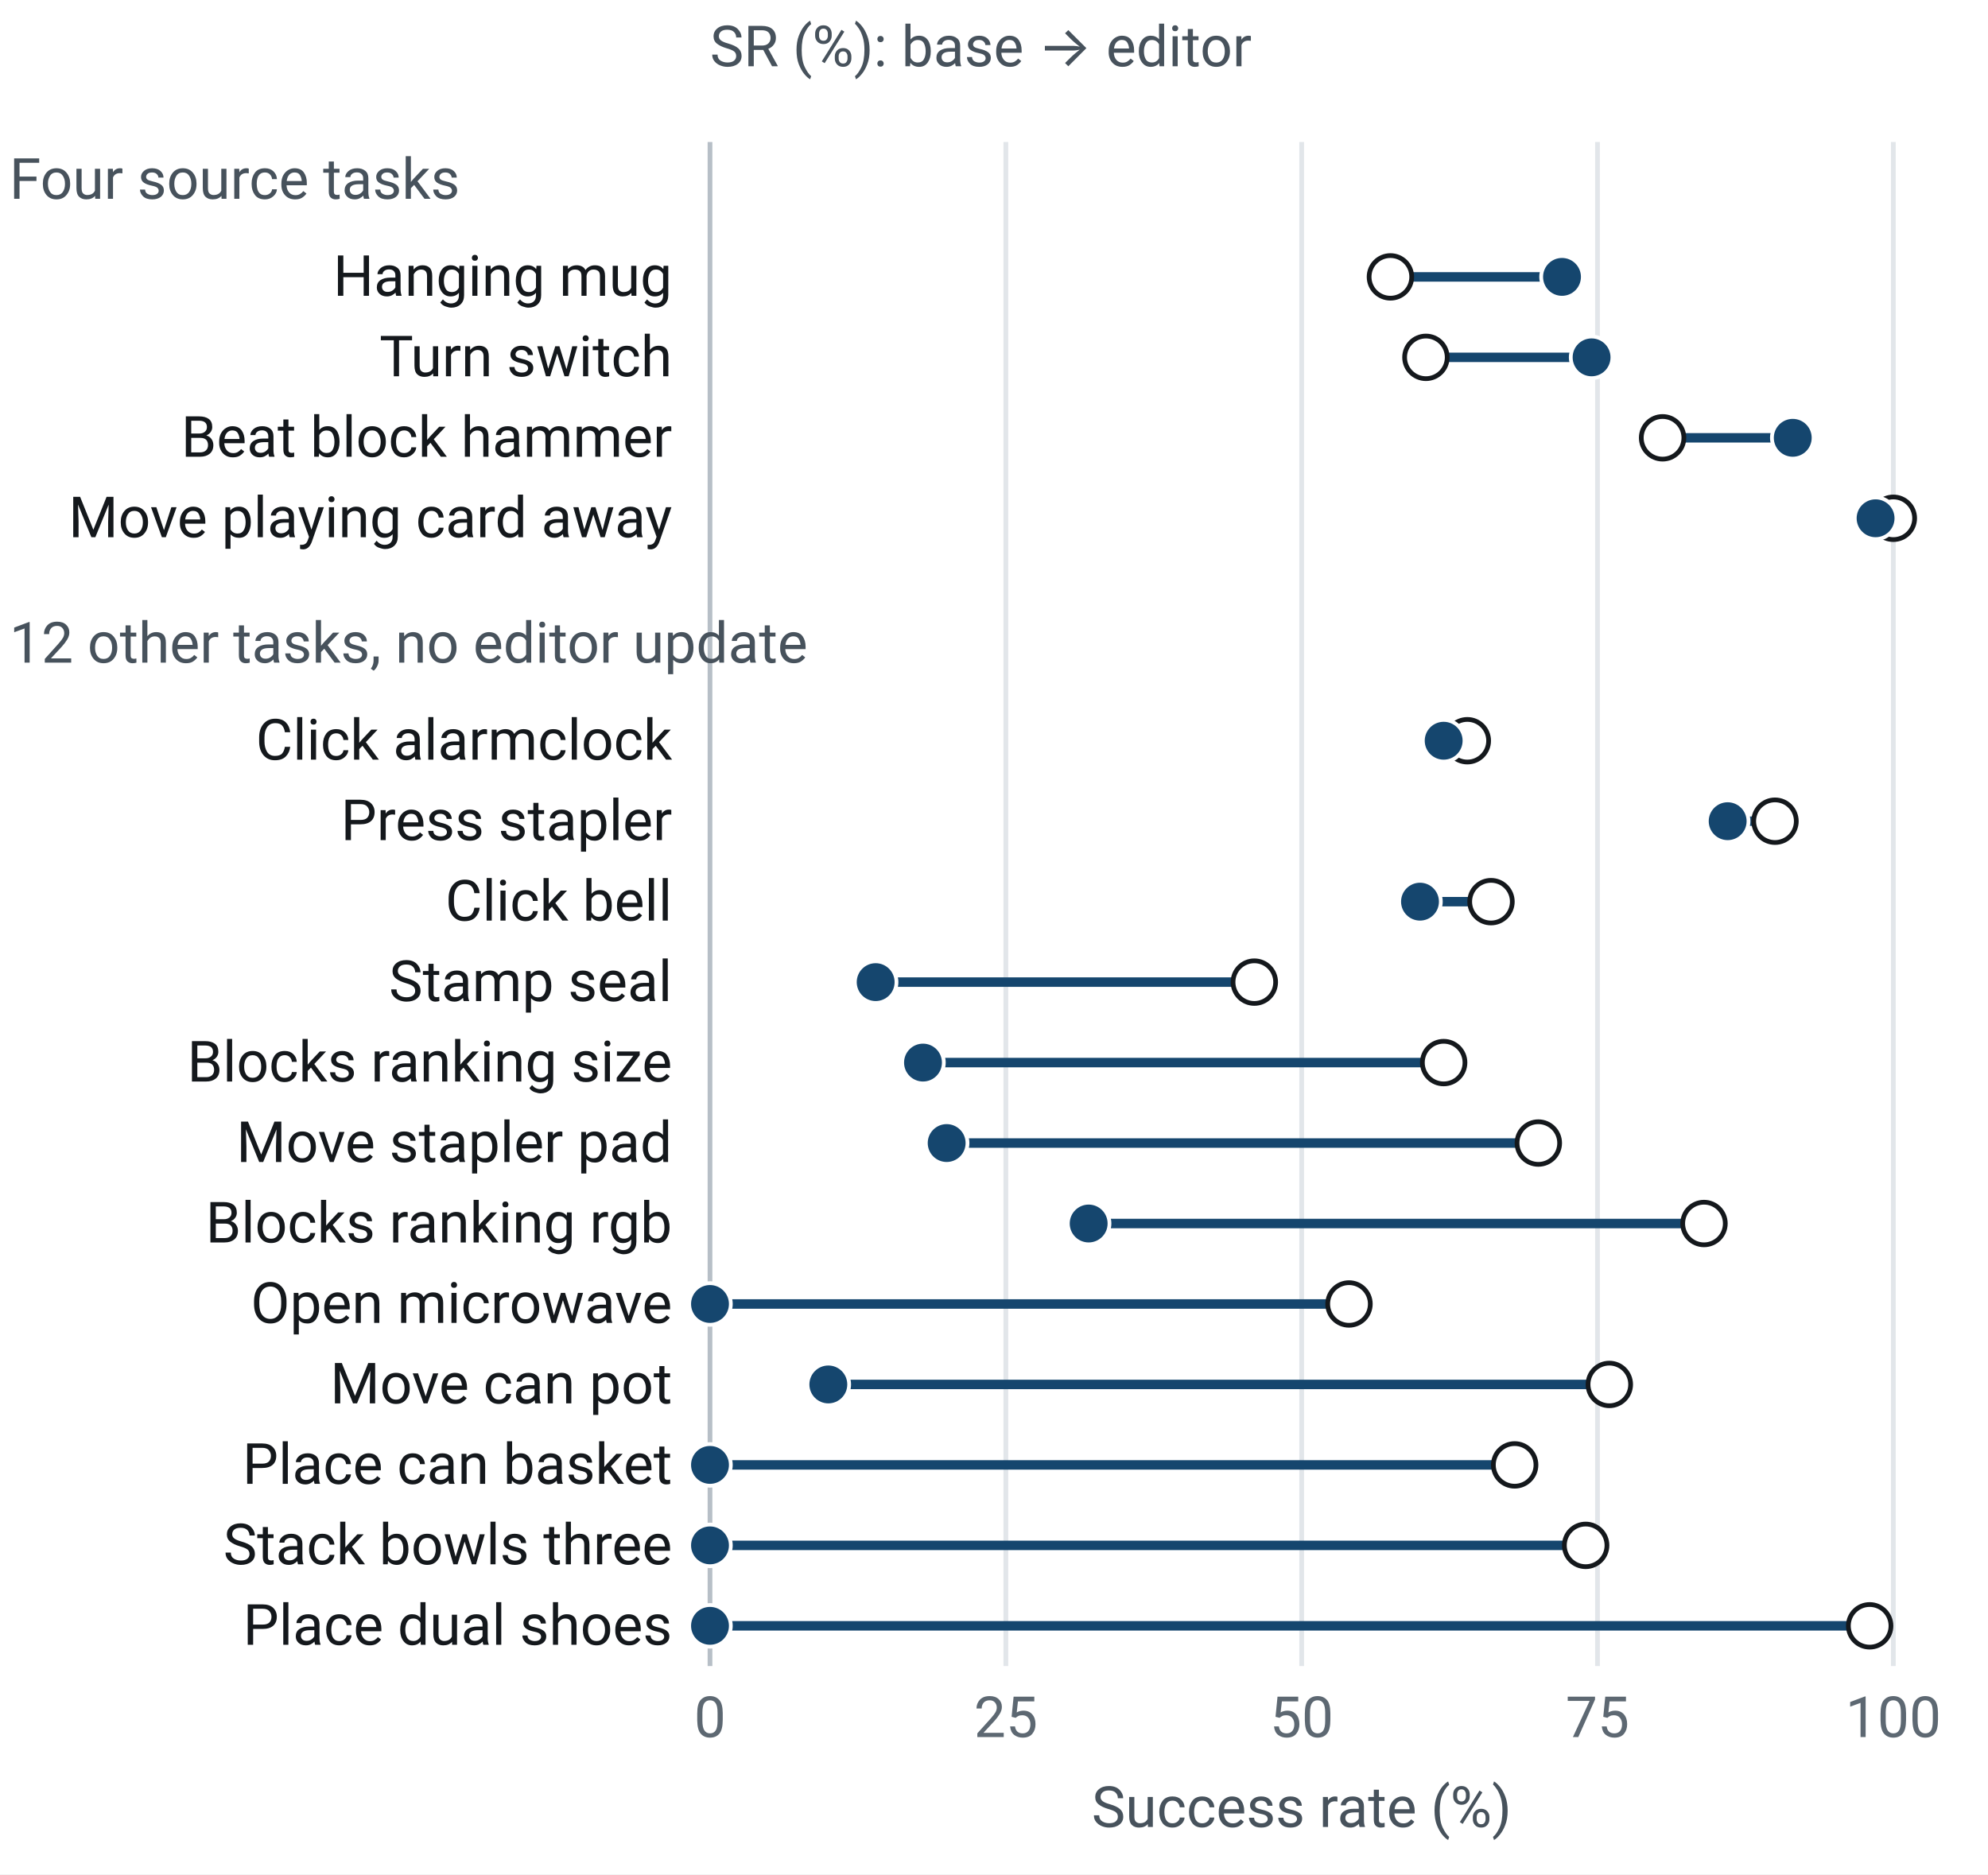
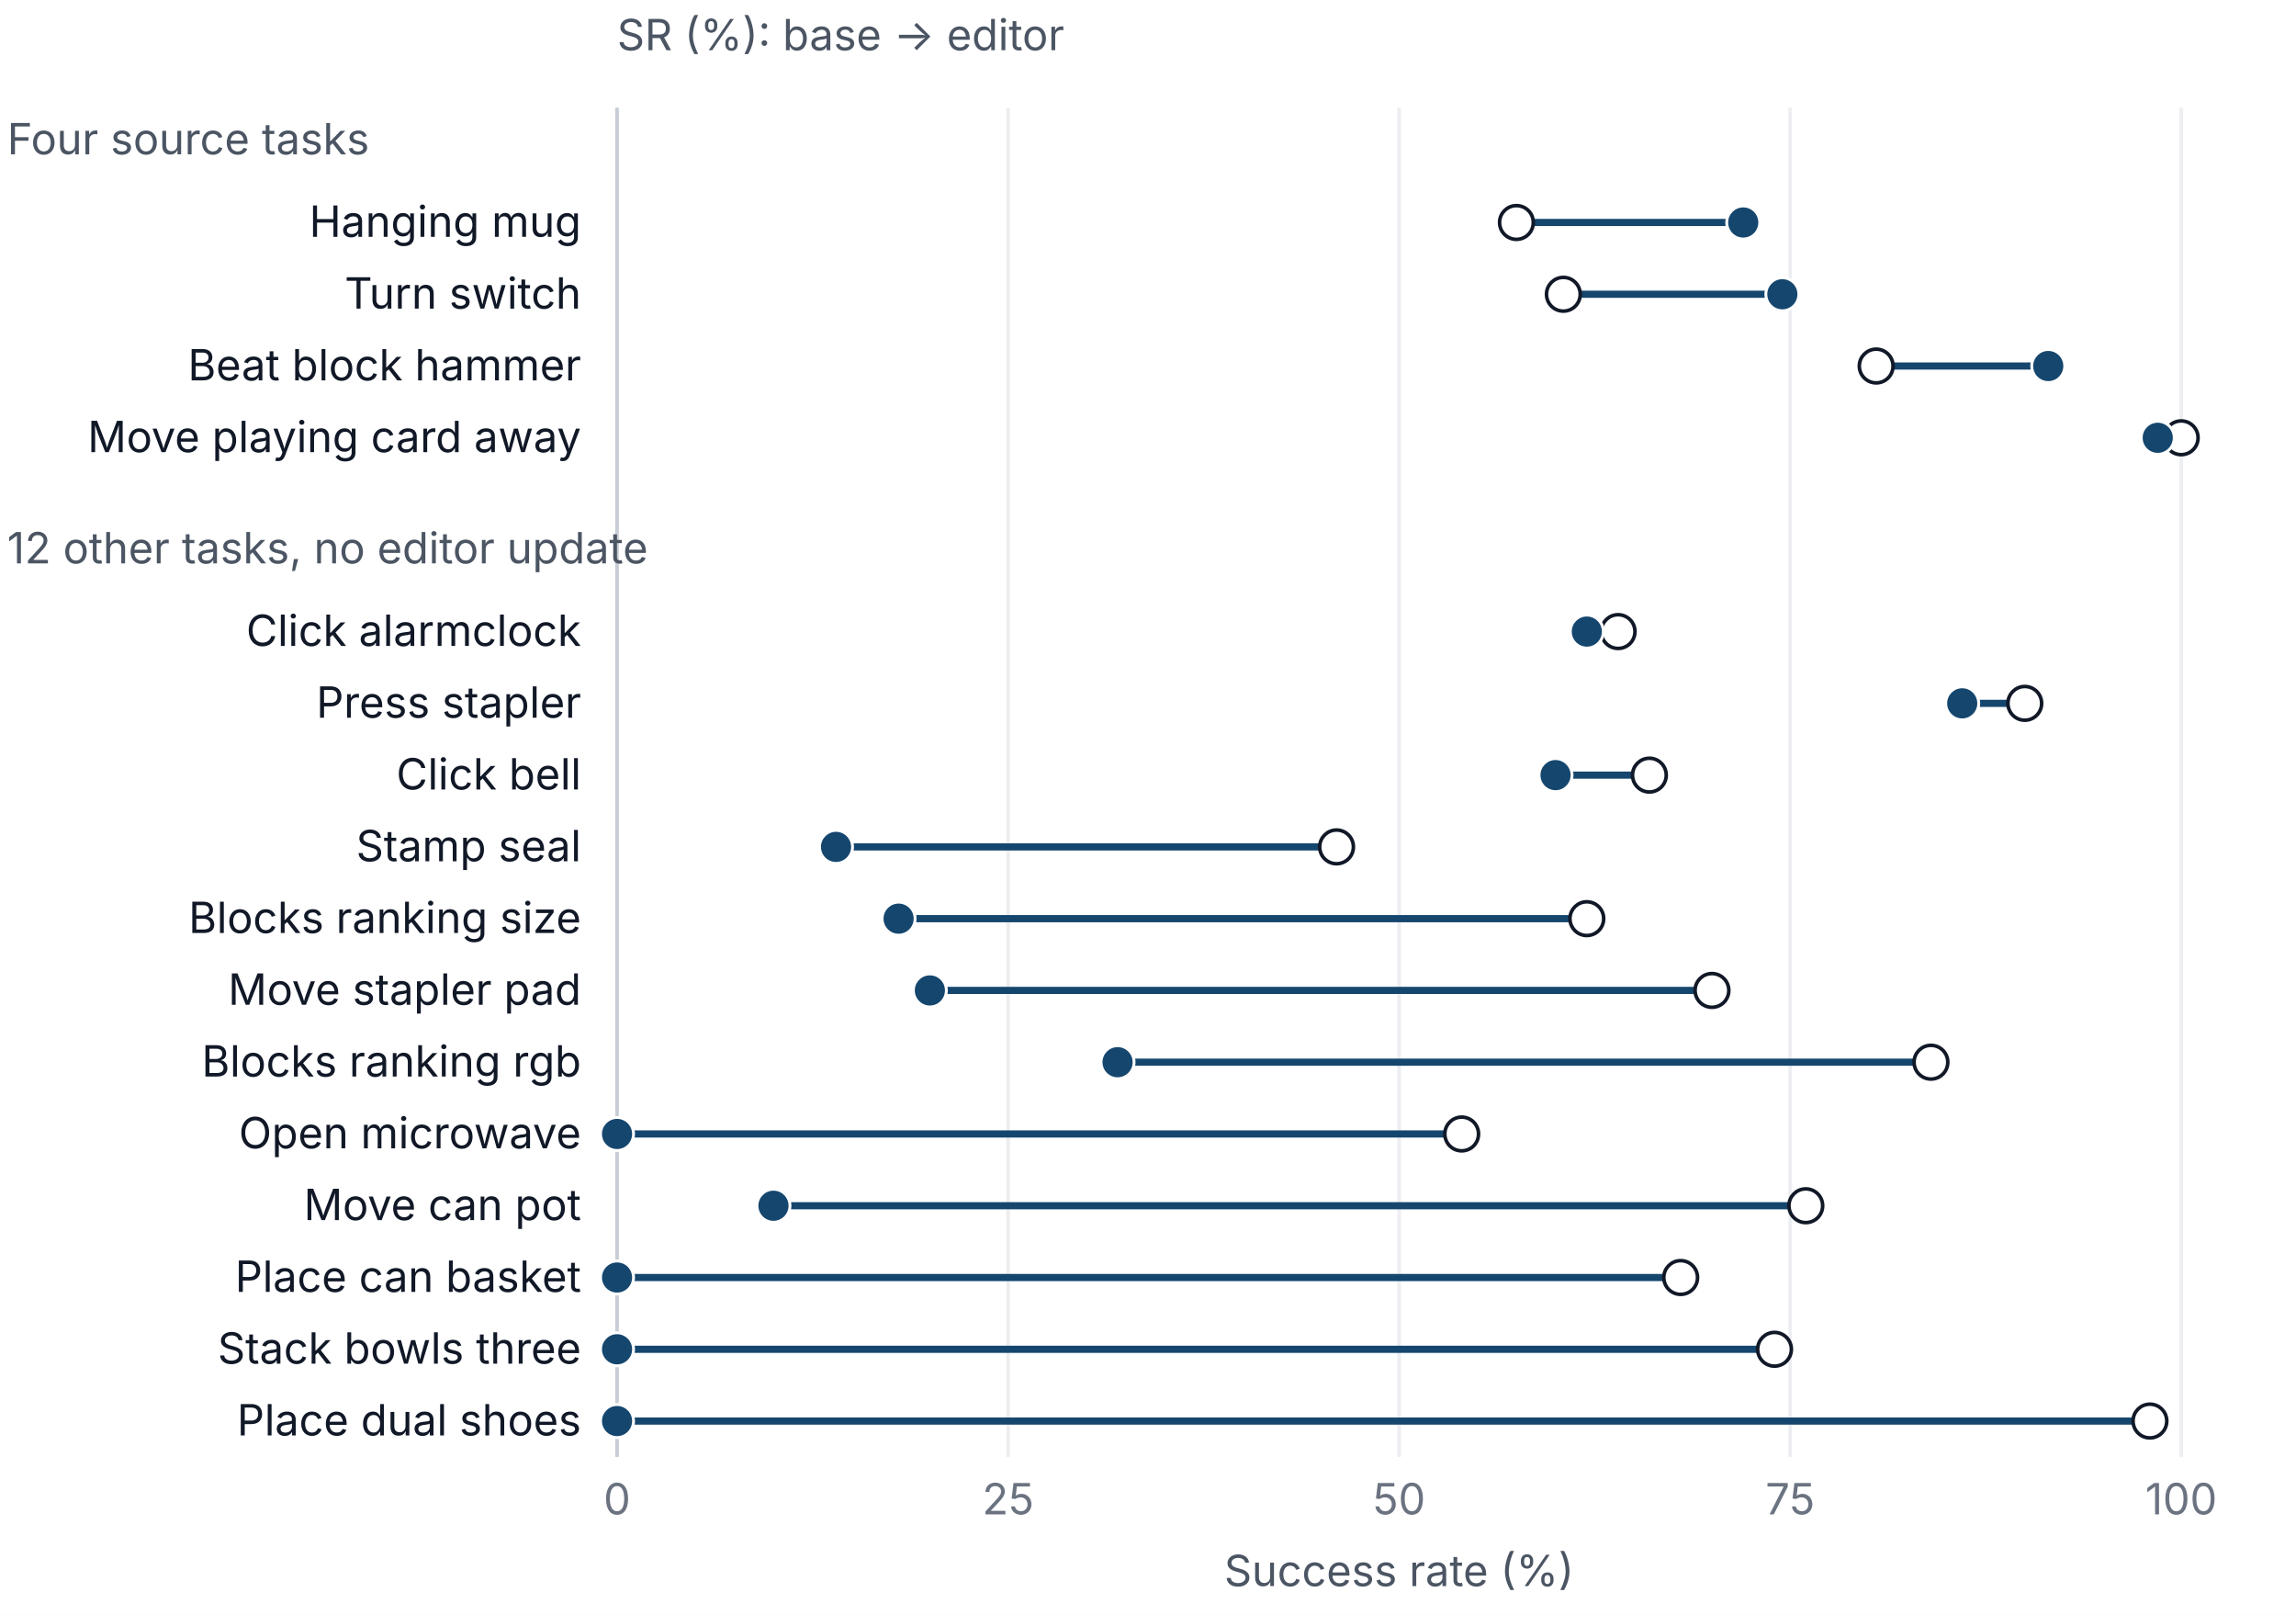
- <svg xmlns="http://www.w3.org/2000/svg" viewBox="0 0 420 396" width="420" height="396" class="chart" role="img" aria-label="Success rate of the frozen base and of the four-task RoboTwin editor on each of its four source tasks and twelve other tasks." data-chart="rt_tasks">
-   <style>text{font-family:system-ui,-apple-system,'Segoe UI',Roboto,sans-serif;font-size:12px;fill:#5d6872}.tl{fill:#47525c}.dl{fill:#14181c;font-weight:600}.dl2{fill:#47525c;font-size:11.5px}.ink{fill:#14181c}.in{font-size:11.5px;font-weight:600}.on-rescue,.on-harm,.on-kept{fill:#fff}.on-fail{fill:#14181c}.grid{stroke:#e2e6ea;stroke-width:1}.grid.zero,.axis{stroke:#b7bfc7;stroke-width:1}.ref{stroke:#8c939a;stroke-width:1;stroke-dasharray:3 3}.band{fill:#8c939a;fill-opacity:.26}.region{fill:#8c939a;fill-opacity:.1}.hit{fill:transparent}.ln{fill:none;stroke-width:2;stroke-linejoin:round;stroke-linecap:round}.ln.thin{stroke-width:1.25}.ln.s-L3{stroke-dasharray:6 3}.tick{stroke-width:2}.whisk{stroke-width:1.5;stroke-opacity:.55}.err{stroke:#14181c;stroke-width:1.3}.err-bg{stroke:#fff;stroke-width:3.6;stroke-linecap:round}.pt{stroke:#fff;stroke-width:1.6;paint-order:stroke}.c-rescue{fill:#168979}.c-harm{fill:#A04C25}.c-kept{fill:#3C444C}.c-fail{fill:#8C939A}.s-rescue{stroke:#168979}.s-harm{stroke:#A04C25}.c-L1{fill:#15466E}.s-L1{stroke:#15466E}.t-L1{fill:#15466E;fill-opacity:.38}.o-L1{fill:#fff;stroke:#15466E;stroke-width:2}.c-L2{fill:#3087AF}.s-L2{stroke:#3087AF}.t-L2{fill:#3087AF;fill-opacity:.38}.o-L2{fill:#fff;stroke:#3087AF;stroke-width:2}.c-L3{fill:#69758D}.s-L3{stroke:#69758D}.t-L3{fill:#69758D;fill-opacity:.38}.o-L3{fill:#fff;stroke:#69758D;stroke-width:2}.b-L1{fill:#15466E}.b-L2{fill:#3087AF}.b-L3{fill:url(#hatch-L3) #69758D}.hatch-bg{fill:#69758D;fill-opacity:.3}.hatch-fg{fill:#69758D}.c-ink{fill:#14181c}.c-ink3{fill:#6b7782}.s-ink{stroke:#14181c}.o-ink{fill:#fff;stroke:#14181c;stroke-width:2}</style>
+ <svg xmlns="http://www.w3.org/2000/svg" viewBox="0 0 640 450" width="640" height="450" class="chart" role="img" aria-label="Success rate of the frozen base and of the four-task RoboTwin editor on each of its four source tasks and twelve other tasks." data-chart="rt_tasks">
+   <style>text{font-family:'Inter Variable',Inter,system-ui,-apple-system,sans-serif;font-size:12px;fill:#6b7280}.tl{fill:#4b5563}.dl{fill:#111827;font-weight:600}.dl2{fill:#4b5563;font-size:11.5px}.ink{fill:#111827}.in{font-size:11.5px;font-weight:600}.on-rescue,.on-harm,.on-kept{fill:#fff}.on-fail{fill:#111827}.grid{stroke:#eceef1;stroke-width:1}.grid.zero,.axis{stroke:#c7cdd4;stroke-width:1}.ref{stroke:#8c939a;stroke-width:1;stroke-dasharray:3 3}.band{fill:#8c939a;fill-opacity:.22}.region{fill:#8c939a;fill-opacity:.09}.hit{fill:transparent}.ln{fill:none;stroke-width:2;stroke-linejoin:round;stroke-linecap:round}.ln.thin{stroke-width:1.25}.ln.dot{stroke-dasharray:2 3}.ln.s-L3{stroke-dasharray:6 3}.tick{stroke-width:2}.whisk{stroke-width:1.5;stroke-opacity:.55}.err{stroke:#111827;stroke-width:1.3}.err-bg{stroke:#fff;stroke-width:3.6;stroke-linecap:round}.pt{stroke:#fff;stroke-width:1.6;paint-order:stroke}.c-rescue{fill:#168979}.c-harm{fill:#A04C25}.c-kept{fill:#3C444C}.c-fail{fill:#8C939A}.s-rescue{stroke:#168979}.s-harm{stroke:#A04C25}.c-L1{fill:#15466E}.s-L1{stroke:#15466E}.t-L1{fill:#15466E;fill-opacity:.38}.o-L1{fill:#fff;stroke:#15466E;stroke-width:2}.c-L2{fill:#3087AF}.s-L2{stroke:#3087AF}.t-L2{fill:#3087AF;fill-opacity:.38}.o-L2{fill:#fff;stroke:#3087AF;stroke-width:2}.c-L3{fill:#69758D}.s-L3{stroke:#69758D}.t-L3{fill:#69758D;fill-opacity:.38}.o-L3{fill:#fff;stroke:#69758D;stroke-width:2}.b-L1{fill:#15466E}.b-L2{fill:#3087AF}.b-L3{fill:url(#hatch-L3) #69758D}.hatch-bg{fill:#69758D;fill-opacity:.3}.hatch-fg{fill:#69758D}.c-ink{fill:#111827}.c-ink3{fill:#6b7280}.s-ink{stroke:#111827}.t-ink{fill:#111827;fill-opacity:.28}.o-ink{fill:#fff;stroke:#111827;stroke-width:2}</style>
  <defs>
    <pattern id="hatch-L3" patternUnits="userSpaceOnUse" width="5" height="5" patternTransform="rotate(45)">
      <rect width="5" height="5" class="hatch-bg" />
      <rect width="2.4" height="5" class="hatch-fg" />
    </pattern>
  </defs>
-   <rect width="420" height="396" fill="#fff" />
-   <text x="150" y="14" class="tl">SR (%): base → editor</text>
-   <line x1="150" y1="30" x2="150" y2="352" class="grid zero" />
-   <text x="150" y="367" class="t" text-anchor="middle">0</text>
-   <line x1="212.5" y1="30" x2="212.5" y2="352" class="grid" />
-   <text x="212.5" y="367" class="t" text-anchor="middle">25</text>
-   <line x1="275" y1="30" x2="275" y2="352" class="grid" />
-   <text x="275" y="367" class="t" text-anchor="middle">50</text>
-   <line x1="337.5" y1="30" x2="337.5" y2="352" class="grid" />
-   <text x="337.5" y="367" class="t" text-anchor="middle">75</text>
-   <line x1="400" y1="30" x2="400" y2="352" class="grid" />
-   <text x="400" y="367" class="t" text-anchor="middle">100</text>
-   <text x="2" y="42" class="tl">Four source tasks</text>
+   <rect width="640" height="450" fill="#fff" />
+   <text x="172" y="14" class="tl">SR (%): base → editor</text>
+   <line x1="172" y1="30" x2="172" y2="406" class="grid zero" />
+   <text x="172" y="422" class="t" text-anchor="middle">0</text>
+   <line x1="281" y1="30" x2="281" y2="406" class="grid" />
+   <text x="281" y="422" class="t" text-anchor="middle">25</text>
+   <line x1="390" y1="30" x2="390" y2="406" class="grid" />
+   <text x="390" y="422" class="t" text-anchor="middle">50</text>
+   <line x1="499" y1="30" x2="499" y2="406" class="grid" />
+   <text x="499" y="422" class="t" text-anchor="middle">75</text>
+   <line x1="608" y1="30" x2="608" y2="406" class="grid" />
+   <text x="608" y="422" class="t" text-anchor="middle">100</text>
+   <text x="2" y="43" class="tl">Four source tasks</text>
  <g class="mark" data-tip="+14.5 points|Hanging mug|base 57.5% → editor 72.0%; 200 paired scenes">
-     <text x="142" y="62.5" class="t ink" text-anchor="end">Hanging mug</text>
-     <line x1="293.75" y1="58.5" x2="330" y2="58.5" class="ln s-L1" />
-     <circle cx="293.75" cy="58.5" r="4" class="pt o-ink" />
-     <circle cx="330" cy="58.5" r="4" class="pt c-L1" />
-     <rect x="0" y="50" width="420" height="17" class="hit" />
+     <text x="162" y="66" class="t ink" text-anchor="end">Hanging mug</text>
+     <line x1="422.7" y1="62" x2="485.92" y2="62" class="ln s-L1" />
+     <circle cx="422.7" cy="62" r="4.2" class="pt o-ink" />
+     <circle cx="485.92" cy="62" r="4.2" class="pt c-L1" />
+     <rect x="0" y="52" width="640" height="20" class="hit" />
  </g>
  <g class="mark" data-tip="+14.0 points|Turn switch|base 60.5% → editor 74.5%; 200 paired scenes">
-     <text x="142" y="79.5" class="t ink" text-anchor="end">Turn switch</text>
-     <line x1="301.25" y1="75.5" x2="336.25" y2="75.5" class="ln s-L1" />
-     <circle cx="301.25" cy="75.5" r="4" class="pt o-ink" />
-     <circle cx="336.25" cy="75.5" r="4" class="pt c-L1" />
-     <rect x="0" y="67" width="420" height="17" class="hit" />
+     <text x="162" y="86" class="t ink" text-anchor="end">Turn switch</text>
+     <line x1="435.78" y1="82" x2="496.82" y2="82" class="ln s-L1" />
+     <circle cx="435.78" cy="82" r="4.2" class="pt o-ink" />
+     <circle cx="496.82" cy="82" r="4.2" class="pt c-L1" />
+     <rect x="0" y="72" width="640" height="20" class="hit" />
  </g>
  <g class="mark" data-tip="+11.0 points|Beat block hammer|base 80.5% → editor 91.5%; 200 paired scenes">
-     <text x="142" y="96.5" class="t ink" text-anchor="end">Beat block hammer</text>
-     <line x1="351.25" y1="92.5" x2="378.75" y2="92.5" class="ln s-L1" />
-     <circle cx="351.25" cy="92.5" r="4" class="pt o-ink" />
-     <circle cx="378.75" cy="92.5" r="4" class="pt c-L1" />
-     <rect x="0" y="84" width="420" height="17" class="hit" />
+     <text x="162" y="106" class="t ink" text-anchor="end">Beat block hammer</text>
+     <line x1="522.98" y1="102" x2="570.94" y2="102" class="ln s-L1" />
+     <circle cx="522.98" cy="102" r="4.2" class="pt o-ink" />
+     <circle cx="570.94" cy="102" r="4.2" class="pt c-L1" />
+     <rect x="0" y="92" width="640" height="20" class="hit" />
  </g>
  <g class="mark" data-tip="−1.5 points|Move playing card away|base 100.0% → editor 98.5%; 200 paired scenes">
-     <text x="142" y="113.5" class="t ink" text-anchor="end">Move playing card away</text>
-     <line x1="400" y1="109.5" x2="396.25" y2="109.5" class="ln s-L1" />
-     <circle cx="400" cy="109.5" r="4" class="pt o-ink" />
-     <circle cx="396.25" cy="109.5" r="4" class="pt c-L1" />
-     <rect x="0" y="101" width="420" height="17" class="hit" />
+     <text x="162" y="126" class="t ink" text-anchor="end">Move playing card away</text>
+     <line x1="608" y1="122" x2="601.46" y2="122" class="ln s-L1" />
+     <circle cx="608" cy="122" r="4.2" class="pt o-ink" />
+     <circle cx="601.46" cy="122" r="4.2" class="pt c-L1" />
+     <rect x="0" y="112" width="640" height="20" class="hit" />
  </g>
-   <text x="2" y="140" class="tl">12 other tasks, no editor update</text>
+   <text x="2" y="157" class="tl">12 other tasks, no editor update</text>
  <g class="mark" data-tip="−2.0 points|Click alarmclock|base 64.0% → editor 62.0%; 5 rescued, 6 harmed of 50 pairs">
-     <text x="142" y="160.5" class="t ink" text-anchor="end">Click alarmclock</text>
-     <line x1="310" y1="156.5" x2="305" y2="156.5" class="ln s-L1" />
-     <circle cx="310" cy="156.5" r="4" class="pt o-ink" />
-     <circle cx="305" cy="156.5" r="4" class="pt c-L1" />
-     <rect x="0" y="148" width="420" height="17" class="hit" />
+     <text x="162" y="180" class="t ink" text-anchor="end">Click alarmclock</text>
+     <line x1="451.04" y1="176" x2="442.32" y2="176" class="ln s-L1" />
+     <circle cx="451.04" cy="176" r="4.2" class="pt o-ink" />
+     <circle cx="442.32" cy="176" r="4.2" class="pt c-L1" />
+     <rect x="0" y="166" width="640" height="20" class="hit" />
  </g>
  <g class="mark" data-tip="−4.0 points|Press stapler|base 90.0% → editor 86.0%; 1 rescued, 3 harmed of 50 pairs">
-     <text x="142" y="177.5" class="t ink" text-anchor="end">Press stapler</text>
-     <line x1="375" y1="173.5" x2="365" y2="173.5" class="ln s-L1" />
-     <circle cx="375" cy="173.5" r="4" class="pt o-ink" />
-     <circle cx="365" cy="173.5" r="4" class="pt c-L1" />
-     <rect x="0" y="165" width="420" height="17" class="hit" />
+     <text x="162" y="200" class="t ink" text-anchor="end">Press stapler</text>
+     <line x1="564.4" y1="196" x2="546.96" y2="196" class="ln s-L1" />
+     <circle cx="564.4" cy="196" r="4.2" class="pt o-ink" />
+     <circle cx="546.96" cy="196" r="4.2" class="pt c-L1" />
+     <rect x="0" y="186" width="640" height="20" class="hit" />
  </g>
  <g class="mark" data-tip="−6.0 points|Click bell|base 66.0% → editor 60.0%; 9 rescued, 12 harmed of 50 pairs">
-     <text x="142" y="194.5" class="t ink" text-anchor="end">Click bell</text>
-     <line x1="315" y1="190.5" x2="300" y2="190.5" class="ln s-L1" />
-     <circle cx="315" cy="190.5" r="4" class="pt o-ink" />
-     <circle cx="300" cy="190.5" r="4" class="pt c-L1" />
-     <rect x="0" y="182" width="420" height="17" class="hit" />
+     <text x="162" y="220" class="t ink" text-anchor="end">Click bell</text>
+     <line x1="459.76" y1="216" x2="433.6" y2="216" class="ln s-L1" />
+     <circle cx="459.76" cy="216" r="4.2" class="pt o-ink" />
+     <circle cx="433.6" cy="216" r="4.2" class="pt c-L1" />
+     <rect x="0" y="206" width="640" height="20" class="hit" />
  </g>
  <g class="mark" data-tip="−32.0 points|Stamp seal|base 46.0% → editor 14.0%; 1 rescued, 17 harmed of 50 pairs">
-     <text x="142" y="211.5" class="t ink" text-anchor="end">Stamp seal</text>
-     <line x1="265" y1="207.5" x2="185" y2="207.5" class="ln s-L1" />
-     <circle cx="265" cy="207.5" r="4" class="pt o-ink" />
-     <circle cx="185" cy="207.5" r="4" class="pt c-L1" />
-     <rect x="0" y="199" width="420" height="17" class="hit" />
+     <text x="162" y="240" class="t ink" text-anchor="end">Stamp seal</text>
+     <line x1="372.56" y1="236" x2="233.04" y2="236" class="ln s-L1" />
+     <circle cx="372.56" cy="236" r="4.2" class="pt o-ink" />
+     <circle cx="233.04" cy="236" r="4.2" class="pt c-L1" />
+     <rect x="0" y="226" width="640" height="20" class="hit" />
  </g>
  <g class="mark" data-tip="−44.0 points|Blocks ranking size|base 62.0% → editor 18.0%; 0 rescued, 22 harmed of 50 pairs">
-     <text x="142" y="228.5" class="t ink" text-anchor="end">Blocks ranking size</text>
-     <line x1="305" y1="224.5" x2="195" y2="224.5" class="ln s-L1" />
-     <circle cx="305" cy="224.5" r="4" class="pt o-ink" />
-     <circle cx="195" cy="224.5" r="4" class="pt c-L1" />
-     <rect x="0" y="216" width="420" height="17" class="hit" />
+     <text x="162" y="260" class="t ink" text-anchor="end">Blocks ranking size</text>
+     <line x1="442.32" y1="256" x2="250.48" y2="256" class="ln s-L1" />
+     <circle cx="442.32" cy="256" r="4.2" class="pt o-ink" />
+     <circle cx="250.48" cy="256" r="4.2" class="pt c-L1" />
+     <rect x="0" y="246" width="640" height="20" class="hit" />
  </g>
  <g class="mark" data-tip="−50.0 points|Move stapler pad|base 70.0% → editor 20.0%; 6 rescued, 31 harmed of 50 pairs">
-     <text x="142" y="245.5" class="t ink" text-anchor="end">Move stapler pad</text>
-     <line x1="325" y1="241.5" x2="200" y2="241.5" class="ln s-L1" />
-     <circle cx="325" cy="241.5" r="4" class="pt o-ink" />
-     <circle cx="200" cy="241.5" r="4" class="pt c-L1" />
-     <rect x="0" y="233" width="420" height="17" class="hit" />
+     <text x="162" y="280" class="t ink" text-anchor="end">Move stapler pad</text>
+     <line x1="477.2" y1="276" x2="259.2" y2="276" class="ln s-L1" />
+     <circle cx="477.2" cy="276" r="4.2" class="pt o-ink" />
+     <circle cx="259.2" cy="276" r="4.2" class="pt c-L1" />
+     <rect x="0" y="266" width="640" height="20" class="hit" />
  </g>
  <g class="mark" data-tip="−52.0 points|Blocks ranking rgb|base 84.0% → editor 32.0%; 2 rescued, 28 harmed of 50 pairs">
-     <text x="142" y="262.5" class="t ink" text-anchor="end">Blocks ranking rgb</text>
-     <line x1="360" y1="258.5" x2="230" y2="258.5" class="ln s-L1" />
-     <circle cx="360" cy="258.5" r="4" class="pt o-ink" />
-     <circle cx="230" cy="258.5" r="4" class="pt c-L1" />
-     <rect x="0" y="250" width="420" height="17" class="hit" />
+     <text x="162" y="300" class="t ink" text-anchor="end">Blocks ranking rgb</text>
+     <line x1="538.24" y1="296" x2="311.52" y2="296" class="ln s-L1" />
+     <circle cx="538.24" cy="296" r="4.2" class="pt o-ink" />
+     <circle cx="311.52" cy="296" r="4.2" class="pt c-L1" />
+     <rect x="0" y="286" width="640" height="20" class="hit" />
  </g>
  <g class="mark" data-tip="−54.0 points|Open microwave|base 54.0% → editor 0.0%; 0 rescued, 27 harmed of 50 pairs">
-     <text x="142" y="279.5" class="t ink" text-anchor="end">Open microwave</text>
-     <line x1="285" y1="275.5" x2="150" y2="275.5" class="ln s-L1" />
-     <circle cx="285" cy="275.5" r="4" class="pt o-ink" />
-     <circle cx="150" cy="275.5" r="4" class="pt c-L1" />
-     <rect x="0" y="267" width="420" height="17" class="hit" />
+     <text x="162" y="320" class="t ink" text-anchor="end">Open microwave</text>
+     <line x1="407.44" y1="316" x2="172" y2="316" class="ln s-L1" />
+     <circle cx="407.44" cy="316" r="4.2" class="pt o-ink" />
+     <circle cx="172" cy="316" r="4.2" class="pt c-L1" />
+     <rect x="0" y="306" width="640" height="20" class="hit" />
  </g>
  <g class="mark" data-tip="−66.0 points|Move can pot|base 76.0% → editor 10.0%; 1 rescued, 34 harmed of 50 pairs">
-     <text x="142" y="296.5" class="t ink" text-anchor="end">Move can pot</text>
-     <line x1="340" y1="292.5" x2="175" y2="292.5" class="ln s-L1" />
-     <circle cx="340" cy="292.5" r="4" class="pt o-ink" />
-     <circle cx="175" cy="292.5" r="4" class="pt c-L1" />
-     <rect x="0" y="284" width="420" height="17" class="hit" />
+     <text x="162" y="340" class="t ink" text-anchor="end">Move can pot</text>
+     <line x1="503.36" y1="336" x2="215.6" y2="336" class="ln s-L1" />
+     <circle cx="503.36" cy="336" r="4.2" class="pt o-ink" />
+     <circle cx="215.6" cy="336" r="4.2" class="pt c-L1" />
+     <rect x="0" y="326" width="640" height="20" class="hit" />
  </g>
  <g class="mark" data-tip="−68.0 points|Place can basket|base 68.0% → editor 0.0%; 0 rescued, 34 harmed of 50 pairs">
-     <text x="142" y="313.5" class="t ink" text-anchor="end">Place can basket</text>
-     <line x1="320" y1="309.5" x2="150" y2="309.5" class="ln s-L1" />
-     <circle cx="320" cy="309.5" r="4" class="pt o-ink" />
-     <circle cx="150" cy="309.5" r="4" class="pt c-L1" />
-     <rect x="0" y="301" width="420" height="17" class="hit" />
+     <text x="162" y="360" class="t ink" text-anchor="end">Place can basket</text>
+     <line x1="468.48" y1="356" x2="172" y2="356" class="ln s-L1" />
+     <circle cx="468.48" cy="356" r="4.2" class="pt o-ink" />
+     <circle cx="172" cy="356" r="4.2" class="pt c-L1" />
+     <rect x="0" y="346" width="640" height="20" class="hit" />
  </g>
  <g class="mark" data-tip="−74.0 points|Stack bowls three|base 74.0% → editor 0.0%; 0 rescued, 37 harmed of 50 pairs">
-     <text x="142" y="330.5" class="t ink" text-anchor="end">Stack bowls three</text>
-     <line x1="335" y1="326.5" x2="150" y2="326.5" class="ln s-L1" />
-     <circle cx="335" cy="326.5" r="4" class="pt o-ink" />
-     <circle cx="150" cy="326.5" r="4" class="pt c-L1" />
-     <rect x="0" y="318" width="420" height="17" class="hit" />
+     <text x="162" y="380" class="t ink" text-anchor="end">Stack bowls three</text>
+     <line x1="494.64" y1="376" x2="172" y2="376" class="ln s-L1" />
+     <circle cx="494.64" cy="376" r="4.2" class="pt o-ink" />
+     <circle cx="172" cy="376" r="4.2" class="pt c-L1" />
+     <rect x="0" y="366" width="640" height="20" class="hit" />
  </g>
  <g class="mark" data-tip="−98.0 points|Place dual shoes|base 98.0% → editor 0.0%; 0 rescued, 49 harmed of 50 pairs">
-     <text x="142" y="347.5" class="t ink" text-anchor="end">Place dual shoes</text>
-     <line x1="395" y1="343.5" x2="150" y2="343.5" class="ln s-L1" />
-     <circle cx="395" cy="343.5" r="4" class="pt o-ink" />
-     <circle cx="150" cy="343.5" r="4" class="pt c-L1" />
-     <rect x="0" y="335" width="420" height="17" class="hit" />
+     <text x="162" y="400" class="t ink" text-anchor="end">Place dual shoes</text>
+     <line x1="599.28" y1="396" x2="172" y2="396" class="ln s-L1" />
+     <circle cx="599.28" cy="396" r="4.2" class="pt o-ink" />
+     <circle cx="172" cy="396" r="4.2" class="pt c-L1" />
+     <rect x="0" y="386" width="640" height="20" class="hit" />
  </g>
-   <text x="275" y="386" class="tl" text-anchor="middle">Success rate (%)</text>
+   <text x="390" y="442" class="tl" text-anchor="middle">Success rate (%)</text>
</svg>
